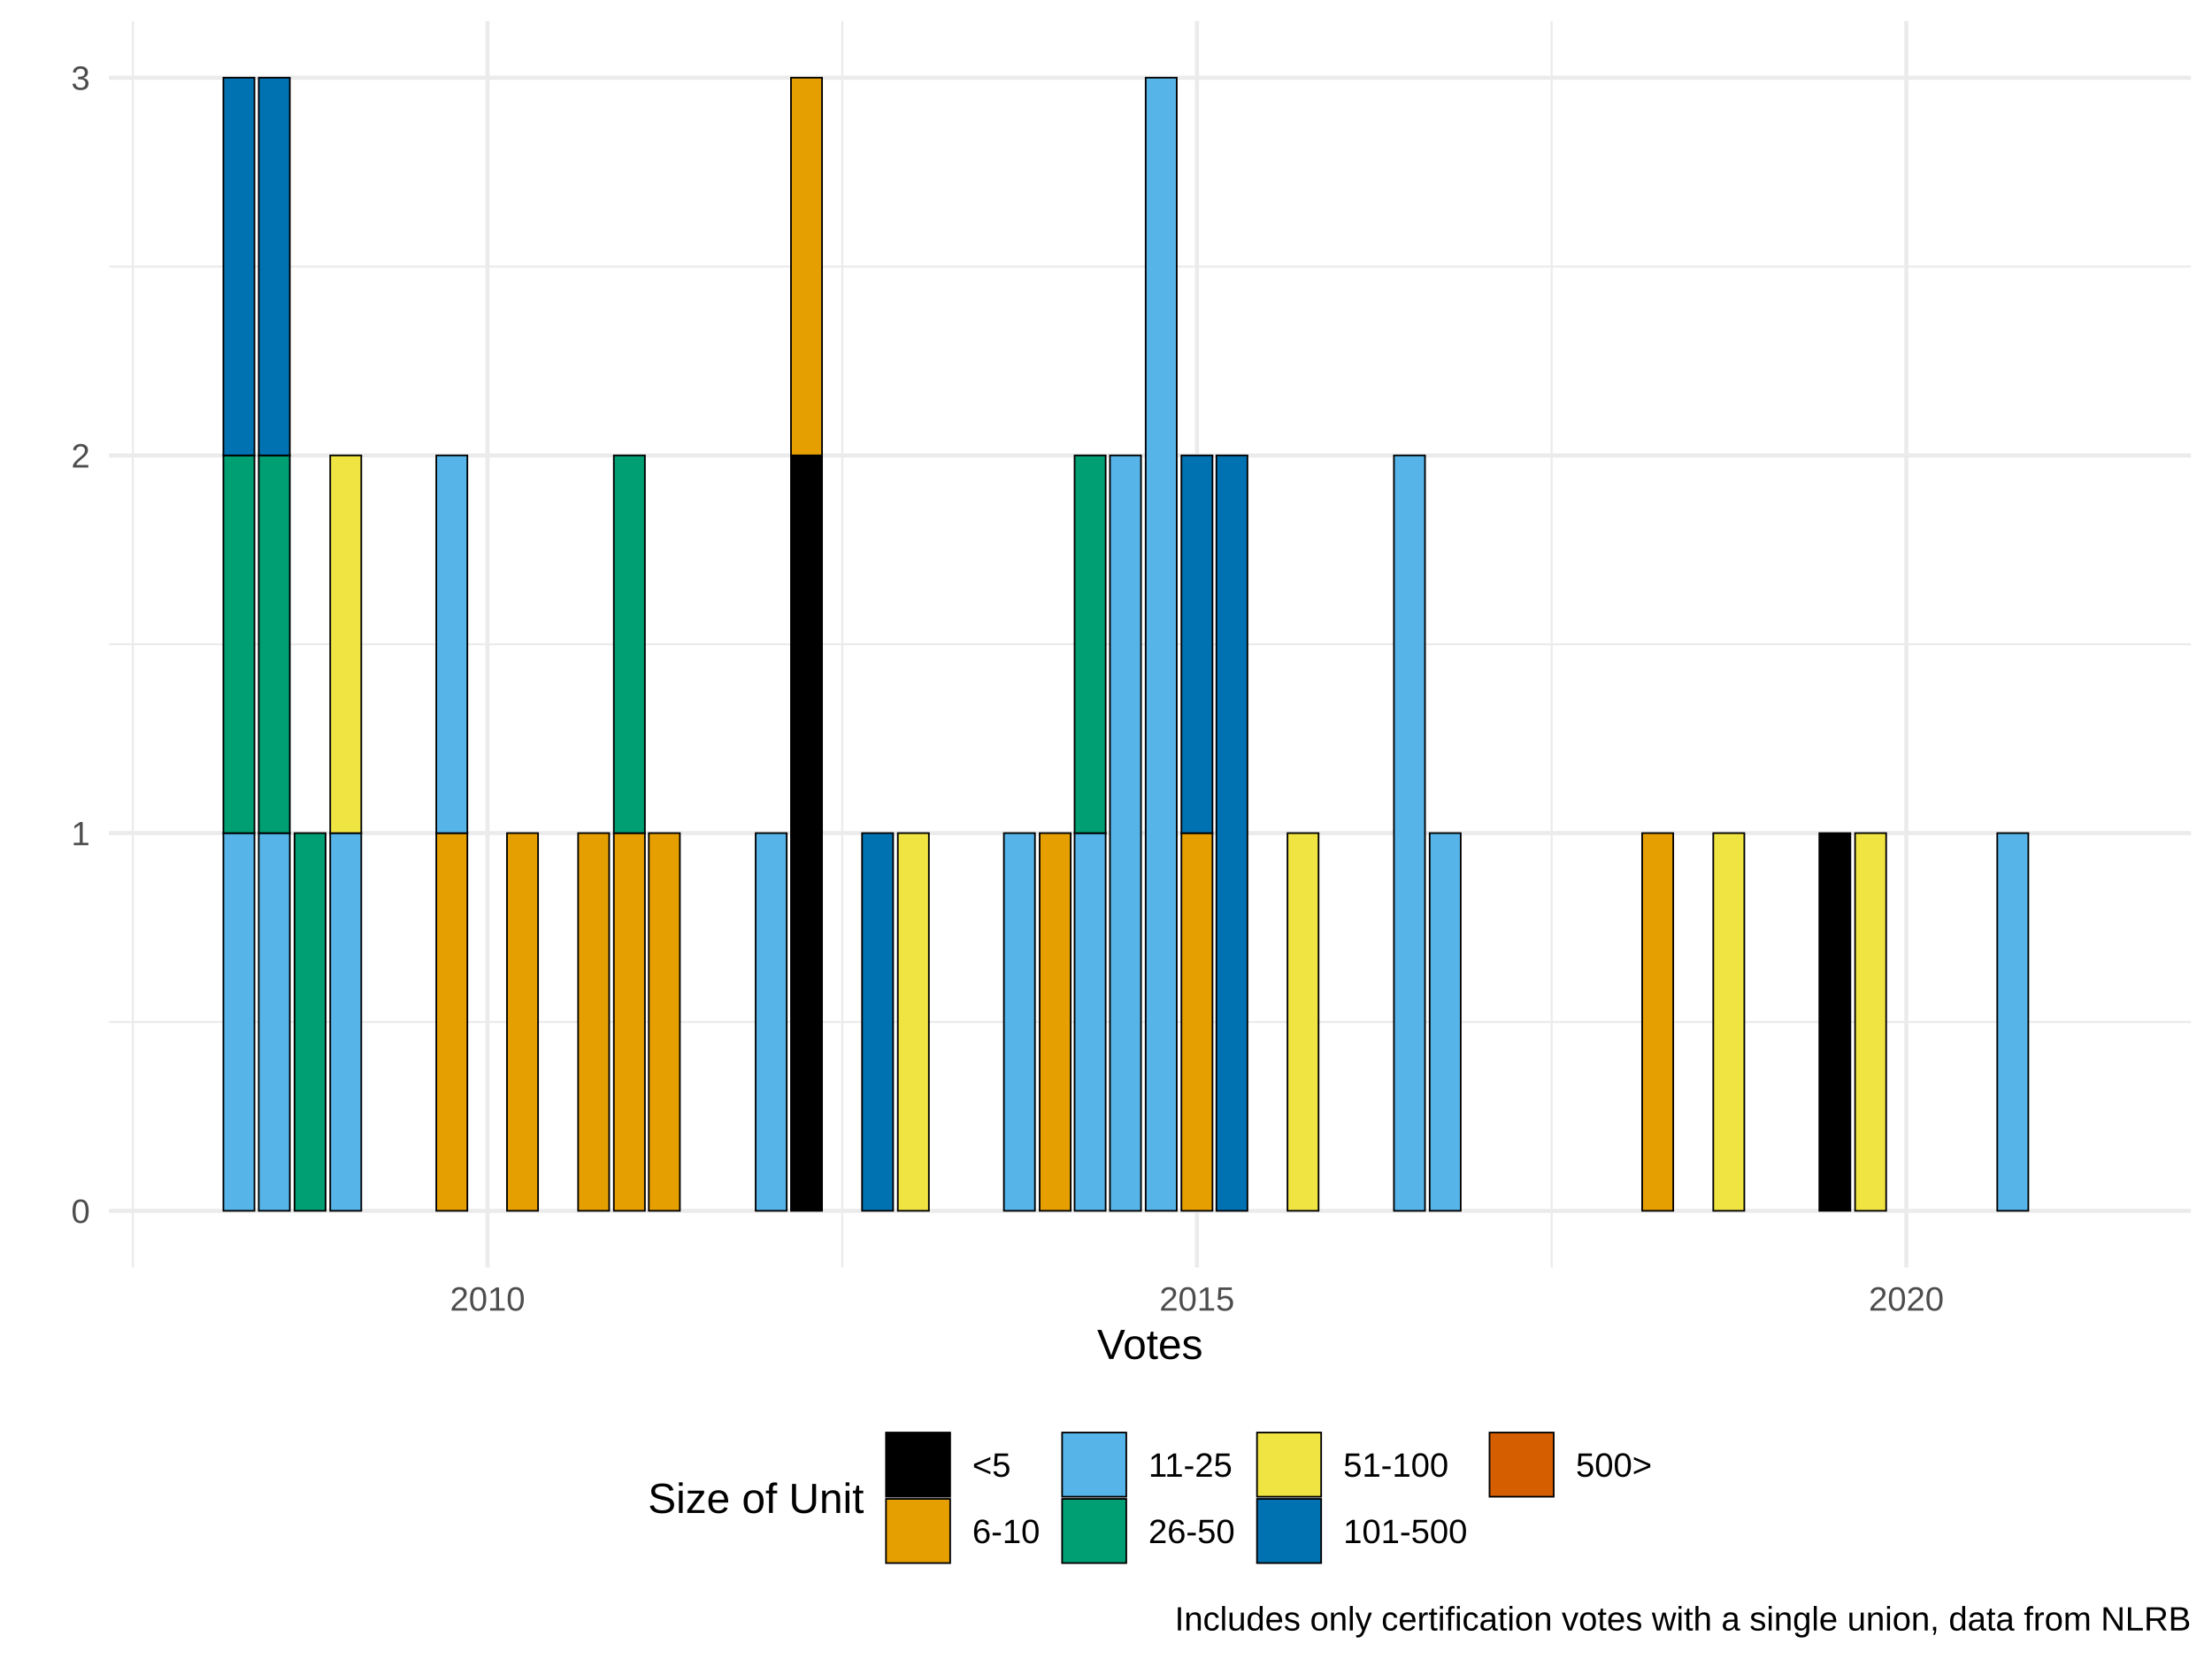
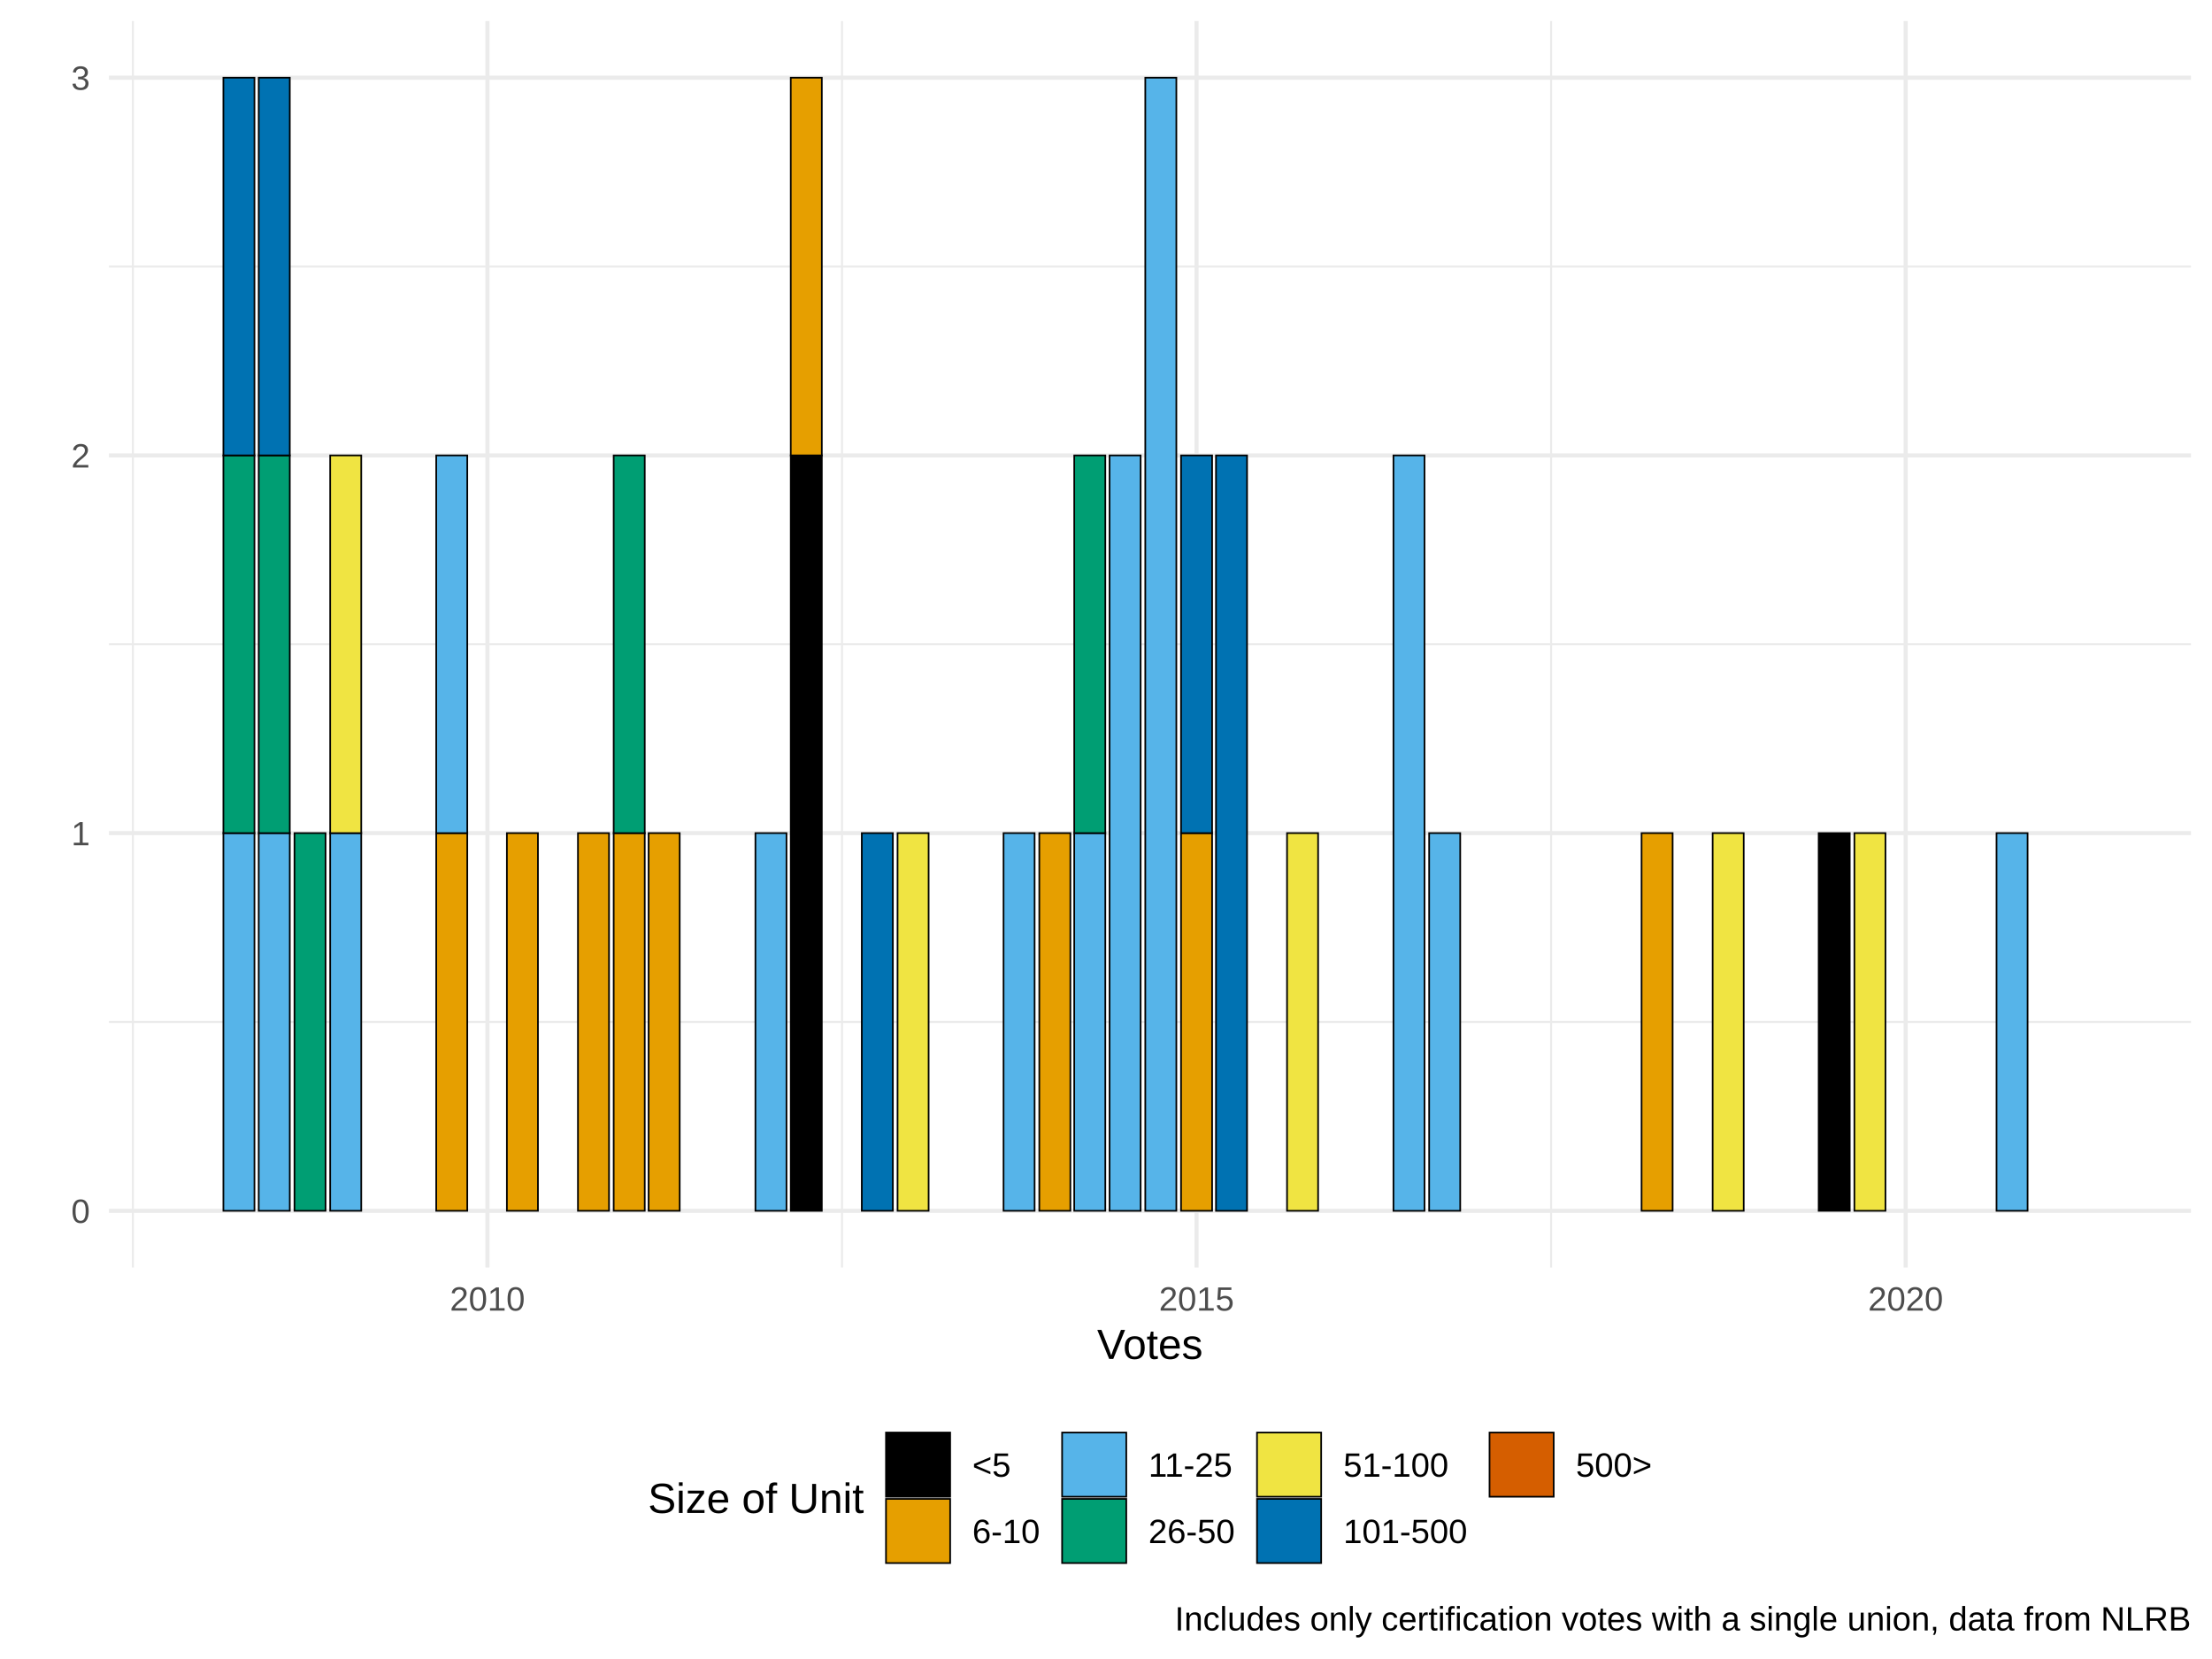
<svg xmlns="http://www.w3.org/2000/svg" class="svglite" width="576.00pt" height="432.00pt" viewBox="0 0 576.00 432.00">
  <defs>
    <style type="text/css">
    .svglite line, .svglite polyline, .svglite polygon, .svglite path, .svglite rect, .svglite circle {
      fill: none;
      stroke: #000000;
      stroke-linecap: round;
      stroke-linejoin: round;
      stroke-miterlimit: 10.00;
    }
  </style>
  </defs>
  <rect width="100%" height="100%" style="stroke: none; fill: #FFFFFF;" />
  <defs>
    <clipPath id="cpMC4wMHw1NzYuMDB8MC4wMHw0MzIuMDA=">
      <rect x="0.00" y="0.00" width="576.00" height="432.00" />
    </clipPath>
  </defs>
  <g clip-path="url(#cpMC4wMHw1NzYuMDB8MC4wMHw0MzIuMDA=)">
</g>
  <defs>
    <clipPath id="cpMjguMzd8NTcwLjUyfDUuNDh8MzMwLjA1">
      <rect x="28.37" y="5.48" width="542.15" height="324.57" />
    </clipPath>
  </defs>
  <g clip-path="url(#cpMjguMzd8NTcwLjUyfDUuNDh8MzMwLjA1)">
    <polyline points="28.37,266.12 570.52,266.12 " style="stroke-width: 0.53; stroke: #EBEBEB; stroke-linecap: butt;" />
    <polyline points="28.37,167.76 570.52,167.76 " style="stroke-width: 0.53; stroke: #EBEBEB; stroke-linecap: butt;" />
    <polyline points="28.37,69.41 570.52,69.41 " style="stroke-width: 0.53; stroke: #EBEBEB; stroke-linecap: butt;" />
-     <polyline points="34.60,330.05 34.60,5.48 " style="stroke-width: 0.53; stroke: #EBEBEB; stroke-linecap: butt;" />
-     <polyline points="219.33,330.05 219.33,5.48 " style="stroke-width: 0.53; stroke: #EBEBEB; stroke-linecap: butt;" />
-     <polyline points="404.05,330.05 404.05,5.48 " style="stroke-width: 0.53; stroke: #EBEBEB; stroke-linecap: butt;" />
+     <polyline points="34.61,330.05 34.61,5.48 " style="stroke-width: 0.53; stroke: #EBEBEB; stroke-linecap: butt;" />
+     <polyline points="219.26,330.05 219.26,5.48 " style="stroke-width: 0.53; stroke: #EBEBEB; stroke-linecap: butt;" />
+     <polyline points="403.90,330.05 403.90,5.48 " style="stroke-width: 0.53; stroke: #EBEBEB; stroke-linecap: butt;" />
    <polyline points="28.37,315.30 570.52,315.30 " style="stroke-width: 1.07; stroke: #EBEBEB; stroke-linecap: butt;" />
    <polyline points="28.37,216.94 570.52,216.94 " style="stroke-width: 1.07; stroke: #EBEBEB; stroke-linecap: butt;" />
    <polyline points="28.37,118.59 570.52,118.59 " style="stroke-width: 1.07; stroke: #EBEBEB; stroke-linecap: butt;" />
    <polyline points="28.37,20.23 570.52,20.23 " style="stroke-width: 1.07; stroke: #EBEBEB; stroke-linecap: butt;" />
-     <polyline points="126.96,330.05 126.96,5.48 " style="stroke-width: 1.07; stroke: #EBEBEB; stroke-linecap: butt;" />
-     <polyline points="311.69,330.05 311.69,5.48 " style="stroke-width: 1.07; stroke: #EBEBEB; stroke-linecap: butt;" />
-     <polyline points="496.41,330.05 496.41,5.48 " style="stroke-width: 1.07; stroke: #EBEBEB; stroke-linecap: butt;" />
-     <rect x="205.97" y="118.59" width="8.09" height="196.71" style="stroke-width: 0.43; stroke-linecap: square; stroke-linejoin: miter; fill: #000000;" />
-     <rect x="473.75" y="216.94" width="8.09" height="98.35" style="stroke-width: 0.43; stroke-linecap: square; stroke-linejoin: miter; fill: #000000;" />
-     <rect x="113.61" y="216.94" width="8.09" height="98.35" style="stroke-width: 0.43; stroke-linecap: square; stroke-linejoin: miter; fill: #E69F00;" />
-     <rect x="132.02" y="216.94" width="8.09" height="98.35" style="stroke-width: 0.43; stroke-linecap: square; stroke-linejoin: miter; fill: #E69F00;" />
-     <rect x="150.54" y="216.94" width="8.09" height="98.35" style="stroke-width: 0.43; stroke-linecap: square; stroke-linejoin: miter; fill: #E69F00;" />
-     <rect x="159.84" y="216.94" width="8.09" height="98.35" style="stroke-width: 0.43; stroke-linecap: square; stroke-linejoin: miter; fill: #E69F00;" />
-     <rect x="168.95" y="216.94" width="8.09" height="98.35" style="stroke-width: 0.43; stroke-linecap: square; stroke-linejoin: miter; fill: #E69F00;" />
-     <rect x="205.97" y="20.23" width="8.09" height="98.35" style="stroke-width: 0.43; stroke-linecap: square; stroke-linejoin: miter; fill: #E69F00;" />
-     <rect x="270.72" y="216.94" width="8.09" height="98.35" style="stroke-width: 0.43; stroke-linecap: square; stroke-linejoin: miter; fill: #E69F00;" />
-     <rect x="307.64" y="216.94" width="8.09" height="98.35" style="stroke-width: 0.43; stroke-linecap: square; stroke-linejoin: miter; fill: #E69F00;" />
-     <rect x="427.62" y="216.94" width="8.09" height="98.35" style="stroke-width: 0.43; stroke-linecap: square; stroke-linejoin: miter; fill: #E69F00;" />
+     <polyline points="126.93,330.05 126.93,5.48 " style="stroke-width: 1.07; stroke: #EBEBEB; stroke-linecap: butt;" />
+     <polyline points="311.58,330.05 311.58,5.48 " style="stroke-width: 1.07; stroke: #EBEBEB; stroke-linecap: butt;" />
+     <polyline points="496.23,330.05 496.23,5.48 " style="stroke-width: 1.07; stroke: #EBEBEB; stroke-linecap: butt;" />
+     <rect x="205.91" y="118.59" width="8.09" height="196.71" style="stroke-width: 0.43; stroke-linecap: square; stroke-linejoin: miter; fill: #000000;" />
+     <rect x="473.58" y="216.94" width="8.09" height="98.35" style="stroke-width: 0.43; stroke-linecap: square; stroke-linejoin: miter; fill: #000000;" />
+     <rect x="113.59" y="216.94" width="8.09" height="98.35" style="stroke-width: 0.43; stroke-linecap: square; stroke-linejoin: miter; fill: #E69F00;" />
+     <rect x="131.99" y="216.94" width="8.09" height="98.35" style="stroke-width: 0.43; stroke-linecap: square; stroke-linejoin: miter; fill: #E69F00;" />
+     <rect x="150.50" y="216.94" width="8.09" height="98.35" style="stroke-width: 0.43; stroke-linecap: square; stroke-linejoin: miter; fill: #E69F00;" />
+     <rect x="159.80" y="216.94" width="8.09" height="98.35" style="stroke-width: 0.43; stroke-linecap: square; stroke-linejoin: miter; fill: #E69F00;" />
+     <rect x="168.90" y="216.94" width="8.09" height="98.35" style="stroke-width: 0.43; stroke-linecap: square; stroke-linejoin: miter; fill: #E69F00;" />
+     <rect x="205.91" y="20.23" width="8.09" height="98.35" style="stroke-width: 0.43; stroke-linecap: square; stroke-linejoin: miter; fill: #E69F00;" />
+     <rect x="270.63" y="216.94" width="8.09" height="98.35" style="stroke-width: 0.43; stroke-linecap: square; stroke-linejoin: miter; fill: #E69F00;" />
+     <rect x="307.54" y="216.94" width="8.09" height="98.35" style="stroke-width: 0.43; stroke-linecap: square; stroke-linejoin: miter; fill: #E69F00;" />
+     <rect x="427.46" y="216.94" width="8.09" height="98.35" style="stroke-width: 0.43; stroke-linecap: square; stroke-linejoin: miter; fill: #E69F00;" />
    <rect x="58.17" y="216.94" width="8.09" height="98.35" style="stroke-width: 0.43; stroke-linecap: square; stroke-linejoin: miter; fill: #56B4E9;" />
-     <rect x="67.38" y="216.94" width="8.09" height="98.35" style="stroke-width: 0.43; stroke-linecap: square; stroke-linejoin: miter; fill: #56B4E9;" />
-     <rect x="85.99" y="216.94" width="8.09" height="98.35" style="stroke-width: 0.43; stroke-linecap: square; stroke-linejoin: miter; fill: #56B4E9;" />
-     <rect x="113.61" y="118.59" width="8.09" height="98.35" style="stroke-width: 0.43; stroke-linecap: square; stroke-linejoin: miter; fill: #56B4E9;" />
-     <rect x="196.77" y="216.94" width="8.09" height="98.35" style="stroke-width: 0.43; stroke-linecap: square; stroke-linejoin: miter; fill: #56B4E9;" />
-     <rect x="261.41" y="216.94" width="8.09" height="98.35" style="stroke-width: 0.43; stroke-linecap: square; stroke-linejoin: miter; fill: #56B4E9;" />
-     <rect x="279.82" y="216.94" width="8.09" height="98.35" style="stroke-width: 0.43; stroke-linecap: square; stroke-linejoin: miter; fill: #56B4E9;" />
-     <rect x="289.03" y="118.59" width="8.09" height="196.71" style="stroke-width: 0.43; stroke-linecap: square; stroke-linejoin: miter; fill: #56B4E9;" />
-     <rect x="298.33" y="20.23" width="8.09" height="295.06" style="stroke-width: 0.43; stroke-linecap: square; stroke-linejoin: miter; fill: #56B4E9;" />
-     <rect x="362.98" y="118.59" width="8.09" height="196.71" style="stroke-width: 0.43; stroke-linecap: square; stroke-linejoin: miter; fill: #56B4E9;" />
-     <rect x="372.28" y="216.94" width="8.09" height="98.35" style="stroke-width: 0.43; stroke-linecap: square; stroke-linejoin: miter; fill: #56B4E9;" />
-     <rect x="520.08" y="216.94" width="8.09" height="98.35" style="stroke-width: 0.43; stroke-linecap: square; stroke-linejoin: miter; fill: #56B4E9;" />
+     <rect x="67.37" y="216.94" width="8.09" height="98.35" style="stroke-width: 0.43; stroke-linecap: square; stroke-linejoin: miter; fill: #56B4E9;" />
+     <rect x="85.98" y="216.94" width="8.09" height="98.35" style="stroke-width: 0.43; stroke-linecap: square; stroke-linejoin: miter; fill: #56B4E9;" />
+     <rect x="113.59" y="118.59" width="8.09" height="98.35" style="stroke-width: 0.43; stroke-linecap: square; stroke-linejoin: miter; fill: #56B4E9;" />
+     <rect x="196.71" y="216.94" width="8.09" height="98.35" style="stroke-width: 0.43; stroke-linecap: square; stroke-linejoin: miter; fill: #56B4E9;" />
+     <rect x="261.32" y="216.94" width="8.09" height="98.35" style="stroke-width: 0.43; stroke-linecap: square; stroke-linejoin: miter; fill: #56B4E9;" />
+     <rect x="279.73" y="216.94" width="8.09" height="98.35" style="stroke-width: 0.43; stroke-linecap: square; stroke-linejoin: miter; fill: #56B4E9;" />
+     <rect x="288.93" y="118.59" width="8.09" height="196.71" style="stroke-width: 0.43; stroke-linecap: square; stroke-linejoin: miter; fill: #56B4E9;" />
+     <rect x="298.23" y="20.23" width="8.09" height="295.06" style="stroke-width: 0.43; stroke-linecap: square; stroke-linejoin: miter; fill: #56B4E9;" />
+     <rect x="362.85" y="118.59" width="8.09" height="196.71" style="stroke-width: 0.43; stroke-linecap: square; stroke-linejoin: miter; fill: #56B4E9;" />
+     <rect x="372.15" y="216.94" width="8.09" height="98.35" style="stroke-width: 0.43; stroke-linecap: square; stroke-linejoin: miter; fill: #56B4E9;" />
+     <rect x="519.89" y="216.94" width="8.09" height="98.35" style="stroke-width: 0.43; stroke-linecap: square; stroke-linejoin: miter; fill: #56B4E9;" />
    <rect x="58.17" y="118.59" width="8.09" height="98.35" style="stroke-width: 0.43; stroke-linecap: square; stroke-linejoin: miter; fill: #009E73;" />
-     <rect x="67.38" y="118.59" width="8.09" height="98.35" style="stroke-width: 0.43; stroke-linecap: square; stroke-linejoin: miter; fill: #009E73;" />
-     <rect x="76.69" y="216.94" width="8.09" height="98.35" style="stroke-width: 0.43; stroke-linecap: square; stroke-linejoin: miter; fill: #009E73;" />
-     <rect x="159.84" y="118.59" width="8.09" height="98.35" style="stroke-width: 0.43; stroke-linecap: square; stroke-linejoin: miter; fill: #009E73;" />
-     <rect x="279.82" y="118.59" width="8.09" height="98.35" style="stroke-width: 0.43; stroke-linecap: square; stroke-linejoin: miter; fill: #009E73;" />
-     <rect x="85.99" y="118.59" width="8.09" height="98.35" style="stroke-width: 0.43; stroke-linecap: square; stroke-linejoin: miter; fill: #F0E442;" />
-     <rect x="233.79" y="216.94" width="8.09" height="98.35" style="stroke-width: 0.43; stroke-linecap: square; stroke-linejoin: miter; fill: #F0E442;" />
-     <rect x="335.26" y="216.94" width="8.09" height="98.35" style="stroke-width: 0.43; stroke-linecap: square; stroke-linejoin: miter; fill: #F0E442;" />
-     <rect x="446.13" y="216.94" width="8.09" height="98.35" style="stroke-width: 0.43; stroke-linecap: square; stroke-linejoin: miter; fill: #F0E442;" />
-     <rect x="483.06" y="216.94" width="8.09" height="98.35" style="stroke-width: 0.43; stroke-linecap: square; stroke-linejoin: miter; fill: #F0E442;" />
+     <rect x="67.37" y="118.59" width="8.09" height="98.35" style="stroke-width: 0.43; stroke-linecap: square; stroke-linejoin: miter; fill: #009E73;" />
+     <rect x="76.68" y="216.94" width="8.09" height="98.35" style="stroke-width: 0.43; stroke-linecap: square; stroke-linejoin: miter; fill: #009E73;" />
+     <rect x="159.80" y="118.59" width="8.09" height="98.35" style="stroke-width: 0.43; stroke-linecap: square; stroke-linejoin: miter; fill: #009E73;" />
+     <rect x="279.73" y="118.59" width="8.09" height="98.35" style="stroke-width: 0.43; stroke-linecap: square; stroke-linejoin: miter; fill: #009E73;" />
+     <rect x="85.98" y="118.59" width="8.09" height="98.35" style="stroke-width: 0.43; stroke-linecap: square; stroke-linejoin: miter; fill: #F0E442;" />
+     <rect x="233.72" y="216.94" width="8.09" height="98.35" style="stroke-width: 0.43; stroke-linecap: square; stroke-linejoin: miter; fill: #F0E442;" />
+     <rect x="335.14" y="216.94" width="8.09" height="98.35" style="stroke-width: 0.43; stroke-linecap: square; stroke-linejoin: miter; fill: #F0E442;" />
+     <rect x="445.97" y="216.94" width="8.09" height="98.35" style="stroke-width: 0.43; stroke-linecap: square; stroke-linejoin: miter; fill: #F0E442;" />
+     <rect x="482.88" y="216.94" width="8.09" height="98.35" style="stroke-width: 0.43; stroke-linecap: square; stroke-linejoin: miter; fill: #F0E442;" />
    <rect x="58.17" y="20.23" width="8.09" height="98.35" style="stroke-width: 0.43; stroke-linecap: square; stroke-linejoin: miter; fill: #0072B2;" />
-     <rect x="67.38" y="20.23" width="8.09" height="98.35" style="stroke-width: 0.43; stroke-linecap: square; stroke-linejoin: miter; fill: #0072B2;" />
-     <rect x="224.48" y="216.94" width="8.09" height="98.35" style="stroke-width: 0.43; stroke-linecap: square; stroke-linejoin: miter; fill: #0072B2;" />
-     <rect x="307.64" y="118.59" width="8.09" height="98.35" style="stroke-width: 0.43; stroke-linecap: square; stroke-linejoin: miter; fill: #0072B2;" />
-     <rect x="316.74" y="118.59" width="8.09" height="196.71" style="stroke-width: 0.43; stroke-linecap: square; stroke-linejoin: miter; fill: #0072B2;" />
+     <rect x="67.37" y="20.23" width="8.09" height="98.35" style="stroke-width: 0.43; stroke-linecap: square; stroke-linejoin: miter; fill: #0072B2;" />
+     <rect x="224.41" y="216.94" width="8.09" height="98.35" style="stroke-width: 0.43; stroke-linecap: square; stroke-linejoin: miter; fill: #0072B2;" />
+     <rect x="307.54" y="118.59" width="8.09" height="98.35" style="stroke-width: 0.43; stroke-linecap: square; stroke-linejoin: miter; fill: #0072B2;" />
+     <rect x="316.64" y="118.59" width="8.09" height="196.71" style="stroke-width: 0.43; stroke-linecap: square; stroke-linejoin: miter; fill: #0072B2;" />
  </g>
  <g clip-path="url(#cpMC4wMHw1NzYuMDB8MC4wMHw0MzIuMDA=)">
    <text x="23.44" y="318.45" text-anchor="end" style="font-size: 8.80px; fill: #4D4D4D; font-family: Arial;" textLength="4.90px" lengthAdjust="spacingAndGlyphs">0</text>
    <text x="23.44" y="220.10" text-anchor="end" style="font-size: 8.80px; fill: #4D4D4D; font-family: Arial;" textLength="4.90px" lengthAdjust="spacingAndGlyphs">1</text>
    <text x="23.44" y="121.74" text-anchor="end" style="font-size: 8.80px; fill: #4D4D4D; font-family: Arial;" textLength="4.90px" lengthAdjust="spacingAndGlyphs">2</text>
    <text x="23.44" y="23.39" text-anchor="end" style="font-size: 8.80px; fill: #4D4D4D; font-family: Arial;" textLength="4.90px" lengthAdjust="spacingAndGlyphs">3</text>
-     <text x="126.96" y="341.29" text-anchor="middle" style="font-size: 8.80px; fill: #4D4D4D; font-family: Arial;" textLength="19.58px" lengthAdjust="spacingAndGlyphs">2010</text>
-     <text x="311.69" y="341.29" text-anchor="middle" style="font-size: 8.80px; fill: #4D4D4D; font-family: Arial;" textLength="19.58px" lengthAdjust="spacingAndGlyphs">2015</text>
-     <text x="496.41" y="341.29" text-anchor="middle" style="font-size: 8.80px; fill: #4D4D4D; font-family: Arial;" textLength="19.58px" lengthAdjust="spacingAndGlyphs">2020</text>
+     <text x="126.93" y="341.29" text-anchor="middle" style="font-size: 8.80px; fill: #4D4D4D; font-family: Arial;" textLength="19.58px" lengthAdjust="spacingAndGlyphs">2010</text>
+     <text x="311.58" y="341.29" text-anchor="middle" style="font-size: 8.80px; fill: #4D4D4D; font-family: Arial;" textLength="19.58px" lengthAdjust="spacingAndGlyphs">2015</text>
+     <text x="496.23" y="341.29" text-anchor="middle" style="font-size: 8.80px; fill: #4D4D4D; font-family: Arial;" textLength="19.58px" lengthAdjust="spacingAndGlyphs">2020</text>
    <text x="299.45" y="353.87" text-anchor="middle" style="font-size: 11.00px; font-family: Arial;" textLength="28.13px" lengthAdjust="spacingAndGlyphs">Votes</text>
    <text x="168.72" y="393.97" style="font-size: 11.00px; font-family: Arial;" textLength="56.23px" lengthAdjust="spacingAndGlyphs">Size of Unit</text>
    <rect x="230.71" y="373.03" width="16.71" height="16.71" style="stroke-width: 0.43; stroke-linecap: square; stroke-linejoin: miter; fill: #000000;" />
    <rect x="230.71" y="390.31" width="16.71" height="16.71" style="stroke-width: 0.43; stroke-linecap: square; stroke-linejoin: miter; fill: #E69F00;" />
    <rect x="276.57" y="373.03" width="16.71" height="16.71" style="stroke-width: 0.43; stroke-linecap: square; stroke-linejoin: miter; fill: #56B4E9;" />
    <rect x="276.57" y="390.31" width="16.71" height="16.71" style="stroke-width: 0.43; stroke-linecap: square; stroke-linejoin: miter; fill: #009E73;" />
    <rect x="327.32" y="373.03" width="16.71" height="16.71" style="stroke-width: 0.43; stroke-linecap: square; stroke-linejoin: miter; fill: #F0E442;" />
    <rect x="327.32" y="390.31" width="16.71" height="16.71" style="stroke-width: 0.43; stroke-linecap: square; stroke-linejoin: miter; fill: #0072B2;" />
    <rect x="387.87" y="373.03" width="16.71" height="16.71" style="stroke-width: 0.43; stroke-linecap: square; stroke-linejoin: miter; fill: #D55E00;" />
    <text x="253.19" y="384.54" style="font-size: 8.80px; font-family: Arial;" textLength="10.04px" lengthAdjust="spacingAndGlyphs">&lt;5</text>
    <text x="253.19" y="401.82" style="font-size: 8.80px; font-family: Arial;" textLength="17.62px" lengthAdjust="spacingAndGlyphs">6-10</text>
    <text x="299.05" y="384.54" style="font-size: 8.80px; font-family: Arial;" textLength="22.51px" lengthAdjust="spacingAndGlyphs">11-25</text>
    <text x="299.05" y="401.82" style="font-size: 8.80px; font-family: Arial;" textLength="22.51px" lengthAdjust="spacingAndGlyphs">26-50</text>
    <text x="349.80" y="384.54" style="font-size: 8.80px; font-family: Arial;" textLength="27.41px" lengthAdjust="spacingAndGlyphs">51-100</text>
    <text x="349.80" y="401.82" style="font-size: 8.80px; font-family: Arial;" textLength="32.31px" lengthAdjust="spacingAndGlyphs">101-500</text>
    <text x="410.35" y="384.54" style="font-size: 8.80px; font-family: Arial;" textLength="19.83px" lengthAdjust="spacingAndGlyphs">500&gt;</text>
    <text x="570.52" y="424.57" text-anchor="end" style="font-size: 8.80px; font-family: Arial;" textLength="264.54px" lengthAdjust="spacingAndGlyphs">Includes only certification votes with a single union, data from NLRB</text>
  </g>
</svg>
